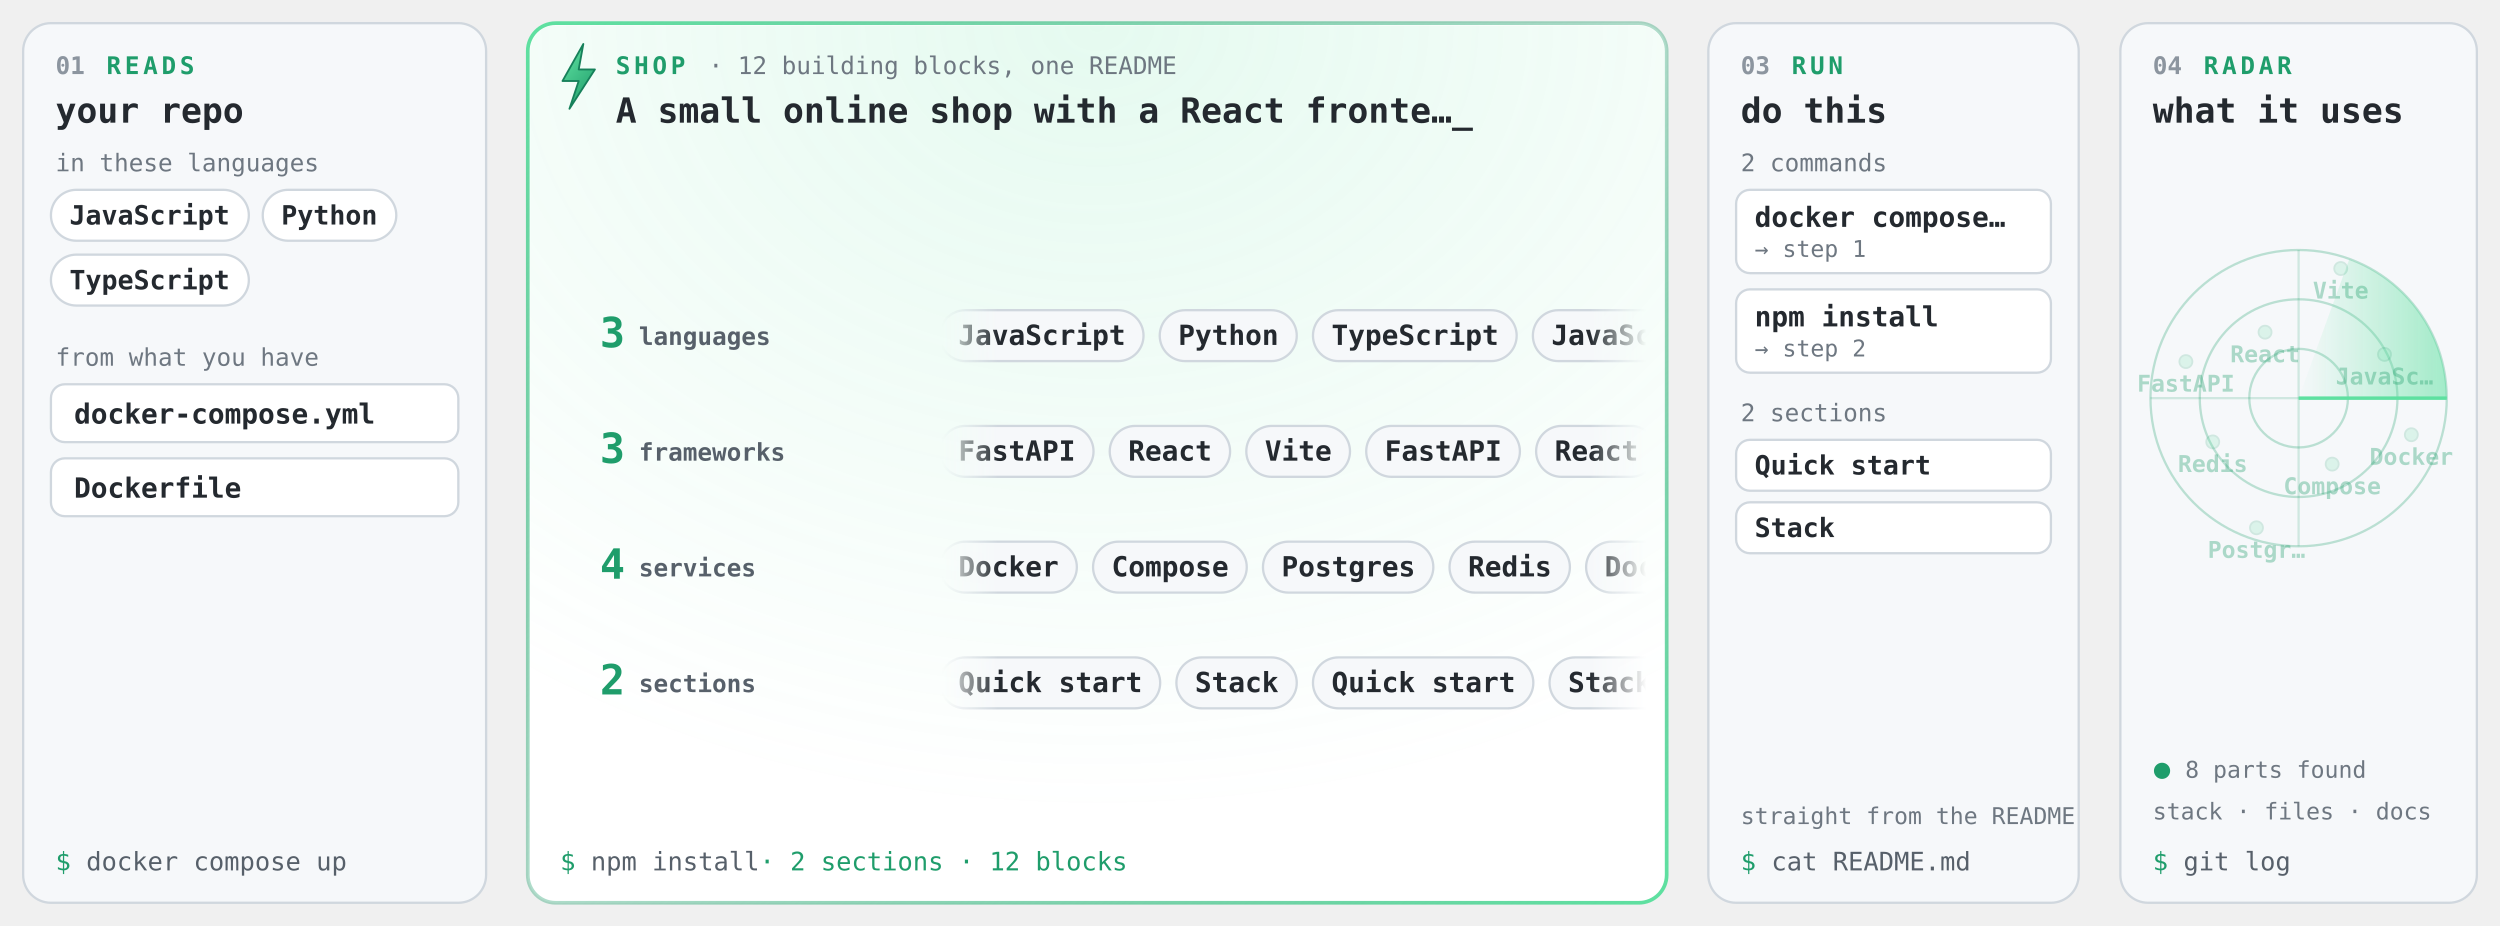
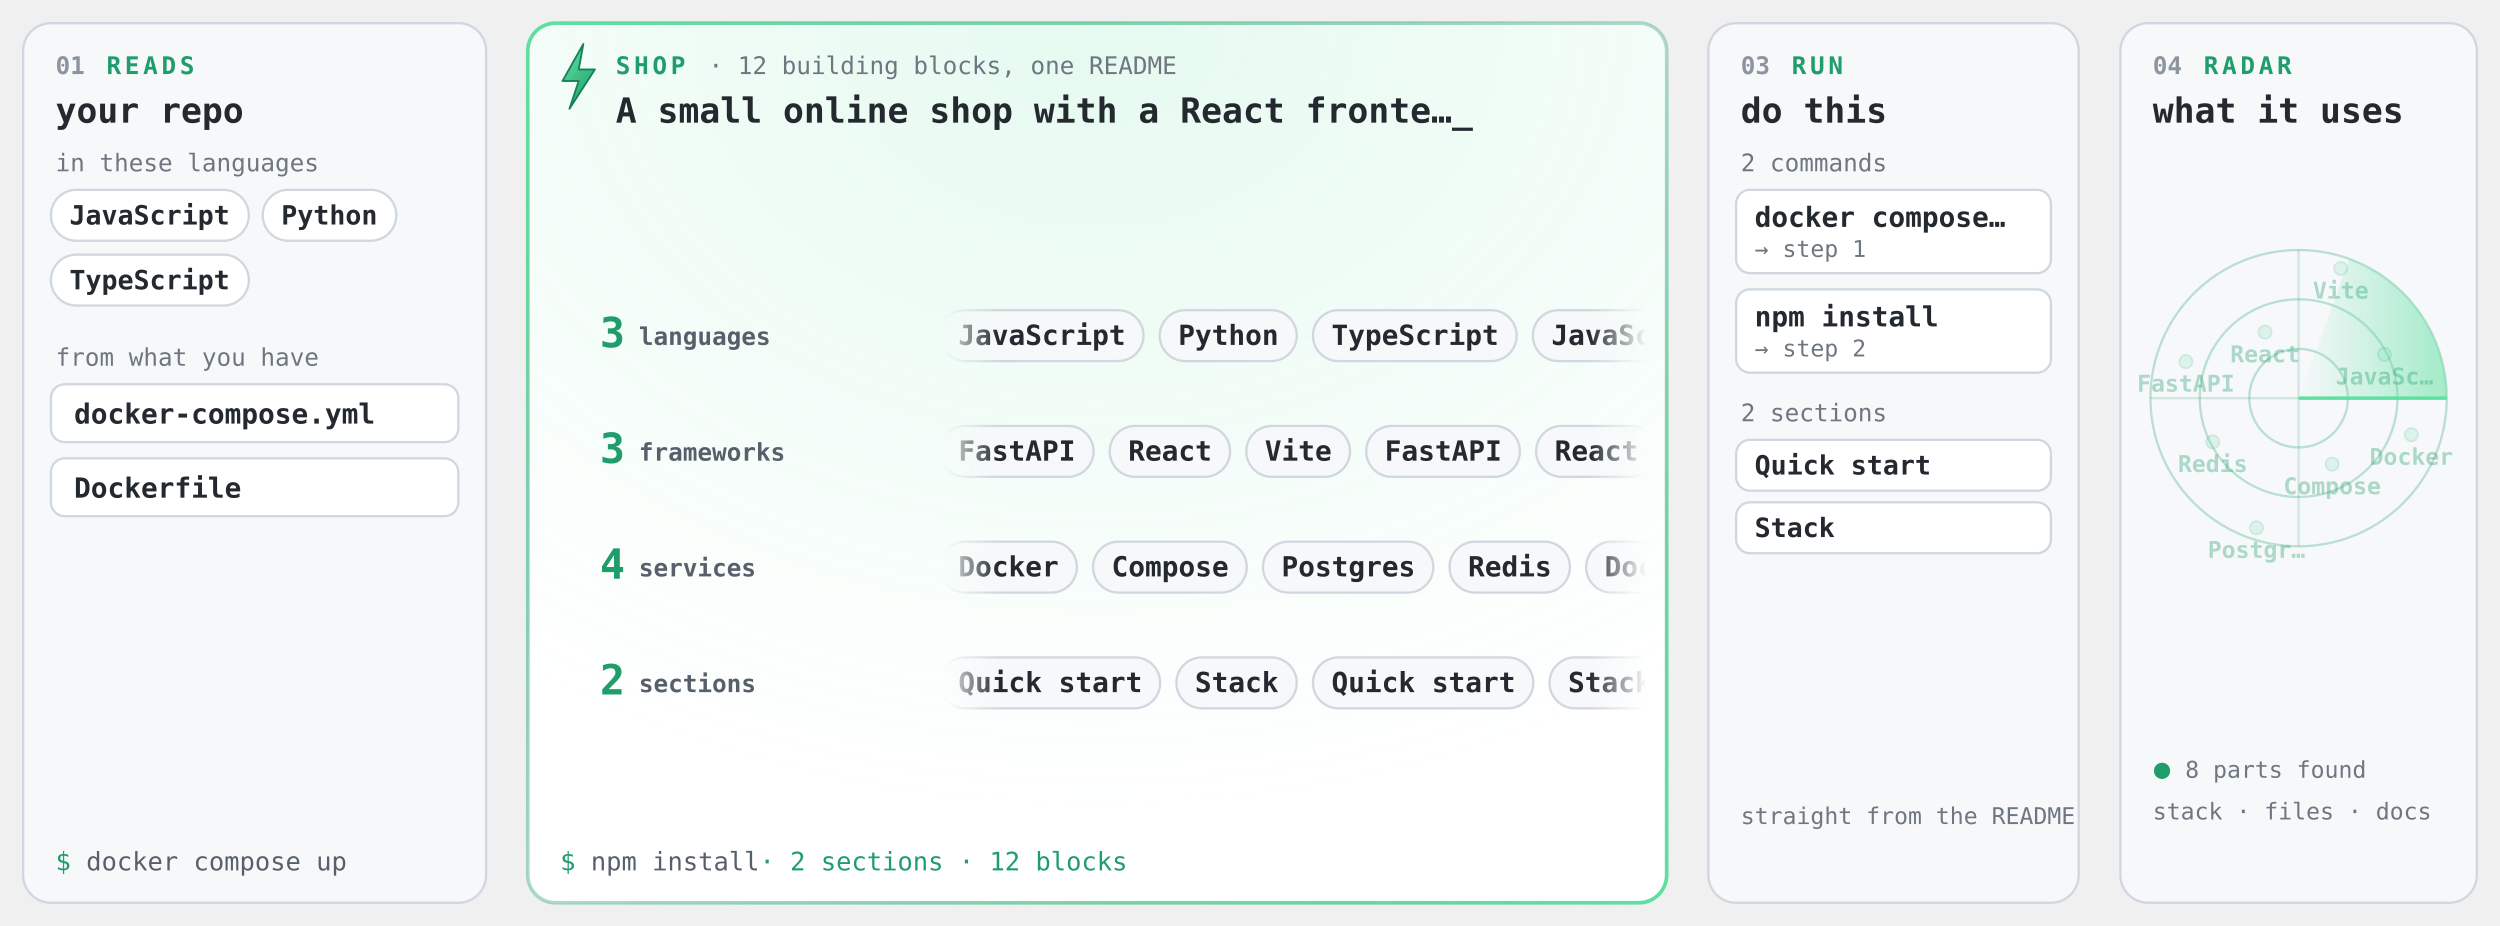
<svg xmlns="http://www.w3.org/2000/svg" width="1080" height="400" viewBox="0 0 1080 400" role="img" aria-labelledby="t d">
  <defs>
    <linearGradient id="bolt" x1="20%" y1="0%" x2="80%" y2="100%">
      <stop offset="0" stop-color="#5ee0a0" />
      <stop offset="1" stop-color="#1f9d6b" />
    </linearGradient>
    <linearGradient id="hero" x1="0" y1="0" x2="1" y2="1">
      <stop offset="0" stop-color="#5ee0a0" />
      <stop offset=".5" stop-color="#1f9d6b" stop-opacity=".35" />
      <stop offset="1" stop-color="#5ee0a0" />
      <animateTransform attributeName="gradientTransform" type="rotate" from="0 .5 .5" to="360 .5 .5" dur="6s" repeatCount="indefinite" />
    </linearGradient>
    <radialGradient id="glow" cx="50%" cy="0%" r="90%">
      <stop offset="0" stop-color="#5ee0a0" stop-opacity=".16" />
      <stop offset="1" stop-color="#5ee0a0" stop-opacity="0" />
    </radialGradient>
    <linearGradient id="sweep" x1="0" y1="0" x2="1" y2="0">
      <stop offset="0" stop-color="#5ee0a0" stop-opacity="0" />
      <stop offset="1" stop-color="#5ee0a0" stop-opacity=".55" />
    </linearGradient>
    <linearGradient id="edge" x1="0" y1="0" x2="1" y2="0">
      <stop offset="0" stop-color="#fff" stop-opacity="0" />
      <stop offset=".08" stop-color="#fff" />
      <stop offset=".92" stop-color="#fff" />
      <stop offset="1" stop-color="#fff" stop-opacity="0" />
    </linearGradient>
    <mask id="fade" maskUnits="userSpaceOnUse" x="406" y="0" width="306" height="400">
      <rect x="406" y="0" width="306" height="400" fill="url(#edge)" />
    </mask>
    <clipPath id="odo">
      <rect x="234" y="0" width="40" height="22" />
    </clipPath>
  </defs>
  <style>
    text { font-family: ui-monospace, SFMono-Regular, Menlo, Consolas, monospace; fill: #24292f; }
    .card { fill: #f6f8fa; stroke: #d0d7de; stroke-width: 1; }
    .hero { fill: #ffffff; stroke: url(#hero); stroke-width: 1.6; }
    .kick { font-size: 10.5px; font-weight: 700; letter-spacing: 1.6px; fill: #1f9d6b; }
    .num { font-size: 10.5px; font-weight: 700; fill: #8c959f; }
    .head { font-size: 15px; font-weight: 700; }
    .big { font-size: 21px; font-weight: 800; fill: #1f9d6b; }
    .sub { font-size: 10.5px; fill: #6e7781; }
    .cmd { font-size: 11px; fill: #57606a; }
    .cmd tspan { fill: #1f9d6b; }
    .file { font-size: 12px; font-weight: 600; }
    .host, .note { font-size: 10px; fill: #6e7781; }
    .chip rect { fill: #f6f8fa; stroke: #d0d7de; }
    .chip text { font-size: 12px; font-weight: 600; }
    .lang rect { fill: #ffffff; stroke: #d0d7de; }
    .lang text { font-size: 11.5px; font-weight: 700; }
    .count { font-size: 18px; font-weight: 800; fill: #1f9d6b; }
    .what { font-size: 10.5px; font-weight: 600; fill: #57606a; }
    .slot { fill: #ffffff; stroke: #d0d7de; }
    .lit { fill: #5ee0a0; fill-opacity: .14; stroke: #1f9d6b; stroke-width: 1.2; opacity: 0; }
    .tick { fill: #1f9d6b; font-size: 11px; font-weight: 700; opacity: 0; }
    .flow { fill: #1f9d6b; opacity: 0; animation: flow 1.2s linear infinite; }
    .f2 { animation-delay: .4s; } .f3 { animation-delay: .8s; }
    @keyframes flow { 0% { opacity: 0; transform: translateX(0); } 25% { opacity: 1; } 75% { opacity: 1; } 100% { opacity: 0; transform: translateX(14px); } }
    .ring { fill: none; stroke: #1f9d6b; stroke-opacity: .28; stroke-width: 1; }
    .axis { stroke: #1f9d6b; stroke-opacity: .18; stroke-width: 1; }
    .arm { transform-box: view-box; animation: spin 3.6s linear infinite; }
    @keyframes spin { to { transform: rotate(360deg); } }
    .blip { fill: #5ee0a0; stroke: #1f9d6b; stroke-width: .8; opacity: .18; animation: blip 3.6s ease-out infinite; }
    .tag { font-size: 10px; font-weight: 700; fill: #1f9d6b; opacity: .35; animation: tag 3.6s ease-out infinite; }
    @keyframes blip { 0% { opacity: 1; } 70%, 100% { opacity: .18; } }
    @keyframes tag { 0% { opacity: 1; } 70%, 100% { opacity: .35; } }
    .ok { fill: #1f9d6b; animation: pulse 1.8s ease-in-out infinite alternate; transform-box: fill-box; transform-origin: center; }
    .core { animation: pulse 1.5s ease-in-out infinite alternate; transform-box: fill-box; transform-origin: center; }
    @keyframes pulse { from { transform: scale(.9); } to { transform: scale(1.1); } }
    .cursor { animation: blink 1s steps(1, end) infinite; }
    @keyframes blink { 50% { opacity: 0; } }
    .bring { animation: bring 2.7s linear infinite; }
    @keyframes bring { 0% { opacity: 0; } 8.1% { opacity: 1; } 30% { opacity: 1; } 41.1%, 100% { opacity: 0; } }
    .from { animation: from 4s linear infinite; }
    @keyframes from { 0% { opacity: 0; } 5.5% { opacity: 1; } 45% { opacity: 1; } 52.5%, 100% { opacity: 0; } }
    .o0 { animation: o0 12s cubic-bezier(.2,.7,.2,1) infinite; animation-delay: 0s; }
    @keyframes o0 { 0% { transform: translateY(66px); } 14%, 100% { transform: translateY(0); } }
    .m0 { animation: m0 8s linear infinite; }
    @keyframes m0 { from { transform: translateX(0px); } to { transform: translateX(-256.2px); } }
    .o1 { animation: o1 12s cubic-bezier(.2,.7,.2,1) infinite; animation-delay: 0.1s; }
    @keyframes o1 { 0% { transform: translateY(66px); } 14%, 100% { transform: translateY(0); } }
    .m1 { animation: m1 8s linear infinite; }
    @keyframes m1 { from { transform: translateX(-184.2px); } to { transform: translateX(0px); } }
    .o2 { animation: o2 12s cubic-bezier(.2,.7,.2,1) infinite; animation-delay: 0.2s; }
    @keyframes o2 { 0% { transform: translateY(88px); } 14%, 100% { transform: translateY(0); } }
    .m2 { animation: m2 8s linear infinite; }
    @keyframes m2 { from { transform: translateX(0px); } to { transform: translateX(-279.2px); } }
    .o3 { animation: o3 12s cubic-bezier(.2,.7,.2,1) infinite; animation-delay: 0.4s; }
    @keyframes o3 { 0% { transform: translateY(44px); } 14%, 100% { transform: translateY(0); } }
    .m3 { animation: m3 8s linear infinite; }
    @keyframes m3 { from { transform: translateX(-161.2px); } to { transform: translateX(0px); } }
    .stack { opacity: 0; animation: stack 4s linear infinite; }
    @keyframes stack { 0% { opacity: 0; transform: translateY(6px); } 7.5% { opacity: 1; transform: translateY(0); } 42.5% { opacity: 1; transform: translateY(0); } 50%, 100% { opacity: 0; transform: translateY(-6px); } }
    .out { animation: out 6s linear infinite; }
    @keyframes out { 0% { opacity: 0; } 3.7% { opacity: 1; } 22.5% { opacity: 1; } 27.5%, 100% { opacity: 0; } }
    @media (prefers-color-scheme: dark) {
      text { fill: #e6edf3; }
      .card { fill: #161b22; stroke: #30363d; }
      .hero { fill: #0d1117; }
      .kick, .big, .tag, .cmd tspan, .tick, .count { fill: #5ee0a0; }
      .sub, .note, .cmd, .host, .what { fill: #8b949e; }
      .num { fill: #6e7681; }
      .chip rect { fill: #161b22; stroke: #30363d; }
      .lang rect, .slot { fill: #0d1117; stroke: #30363d; }
      .lit { stroke: #5ee0a0; }
      .flow, .ok { fill: #5ee0a0; }
    }
  </style>
  <rect class="card" x="10" y="10" width="200" height="380" rx="12" />
  <text class="num" x="24" y="32">01</text>
  <text class="kick" x="46" y="32">READS</text>
  <text class="head" x="24" y="53">your repo</text>
  <text class="sub" x="24" y="74">in these languages</text>
  <g class="lang">
    <rect x="22" y="82" width="85.5" height="22" rx="11" />
    <text x="30" y="97">JavaScript</text>
  </g>
  <rect class="lit bring" style="animation-delay:0s" x="22" y="82" width="85.5" height="22" rx="11" />
  <g class="lang">
    <rect x="113.5" y="82" width="57.7" height="22" rx="11" />
    <text x="121.5" y="97">Python</text>
  </g>
  <rect class="lit bring" style="animation-delay:0.9s" x="113.5" y="82" width="57.7" height="22" rx="11" />
  <g class="lang">
    <rect x="22" y="110" width="85.5" height="22" rx="11" />
    <text x="30" y="125">TypeScript</text>
  </g>
  <rect class="lit bring" style="animation-delay:1.8s" x="22" y="110" width="85.5" height="22" rx="11" />
  <text class="sub" x="24" y="158">from what you have</text>
  <rect class="slot" x="22" y="166" width="176" height="25" rx="6" />
  <rect class="lit from" style="animation-delay:0s" x="22" y="166" width="176" height="25" rx="6" />
  <text class="file" x="32" y="183">docker-compose.yml</text>
  <text class="tick from" style="animation-delay:0s" x="182" y="183">✓</text>
  <rect class="slot" x="22" y="198" width="176" height="25" rx="6" />
  <rect class="lit from" style="animation-delay:2s" x="22" y="198" width="176" height="25" rx="6" />
  <text class="file" x="32" y="215">Dockerfile</text>
  <text class="tick from" style="animation-delay:2s" x="182" y="215">✓</text>
  <text class="cmd" x="24" y="376">
    <tspan>$</tspan> docker compose up</text>
  <circle class="flow" cx="215" cy="200" r="2.3" />
  <circle class="flow f2" cx="215" cy="200" r="2.3" />
  <circle class="flow f3" cx="215" cy="200" r="2.3" />
  <rect class="hero" x="228" y="10" width="492" height="380" rx="12" />
  <rect x="229" y="11" width="490" height="378" rx="11" fill="url(#glow)" />
  <g class="core">
    <path transform="translate(242 19)" d="M10 0 1 16h7l-4 12 11-17h-7z" fill="url(#bolt)" stroke="#16805a" stroke-width=".8" stroke-linejoin="round" />
  </g>
  <text class="kick" x="266" y="32">SHOP<tspan class="sub" dx="10" style="letter-spacing:0;font-weight:400">· 12 building blocks, one README</tspan>
  </text>
  <text class="head" x="266" y="53">A small online shop with a React fronte…<tspan class="cursor"> _</tspan>
  </text>
  <text class="big stack" style="animation-delay:0s" x="242" y="84">Quick start</text>
  <text class="big stack" style="animation-delay:2s" x="242" y="84">Stack</text>
  <g clip-path="url(#odo)" transform="translate(0 134)">
    <g class="o0">
      <text class="count" x="270" y="16" text-anchor="end">3</text>
      <text class="count" x="270" y="-6" text-anchor="end">2</text>
      <text class="count" x="270" y="-28" text-anchor="end">1</text>
      <text class="count" x="270" y="-50" text-anchor="end">0</text>
    </g>
  </g>
  <text class="what" x="276" y="149">languages</text>
  <g mask="url(#fade)">
    <g class="m0">
      <g class="chip">
        <rect x="406" y="134" width="88" height="22" rx="11" />
        <text x="414" y="149">JavaScript</text>
      </g>
      <g class="chip">
        <rect x="501" y="134" width="59.2" height="22" rx="11" />
        <text x="509" y="149">Python</text>
      </g>
      <g class="chip">
        <rect x="567.2" y="134" width="88" height="22" rx="11" />
        <text x="575.2" y="149">TypeScript</text>
      </g>
      <g class="chip">
        <rect x="662.2" y="134" width="88" height="22" rx="11" />
        <text x="670.2" y="149">JavaScript</text>
      </g>
      <g class="chip">
        <rect x="757.2" y="134" width="59.2" height="22" rx="11" />
        <text x="765.2" y="149">Python</text>
      </g>
      <g class="chip">
        <rect x="823.4" y="134" width="88" height="22" rx="11" />
        <text x="831.4" y="149">TypeScript</text>
      </g>
      <g class="chip">
        <rect x="918.4" y="134" width="88" height="22" rx="11" />
        <text x="926.4" y="149">JavaScript</text>
      </g>
      <g class="chip">
        <rect x="1013.4" y="134" width="59.2" height="22" rx="11" />
        <text x="1021.4" y="149">Python</text>
      </g>
      <g class="chip">
        <rect x="1079.6" y="134" width="88" height="22" rx="11" />
        <text x="1087.6" y="149">TypeScript</text>
      </g>
    </g>
  </g>
  <g clip-path="url(#odo)" transform="translate(0 184)">
    <g class="o1">
      <text class="count" x="270" y="16" text-anchor="end">3</text>
      <text class="count" x="270" y="-6" text-anchor="end">2</text>
      <text class="count" x="270" y="-28" text-anchor="end">1</text>
      <text class="count" x="270" y="-50" text-anchor="end">0</text>
    </g>
  </g>
  <text class="what" x="276" y="199">frameworks</text>
  <g mask="url(#fade)">
    <g class="m1">
      <g class="chip">
        <rect x="406" y="184" width="66.4" height="22" rx="11" />
        <text x="414" y="199">FastAPI</text>
      </g>
      <g class="chip">
        <rect x="479.4" y="184" width="52" height="22" rx="11" />
        <text x="487.4" y="199">React</text>
      </g>
      <g class="chip">
        <rect x="538.4" y="184" width="44.8" height="22" rx="11" />
        <text x="546.4" y="199">Vite</text>
      </g>
      <g class="chip">
        <rect x="590.2" y="184" width="66.4" height="22" rx="11" />
        <text x="598.2" y="199">FastAPI</text>
      </g>
      <g class="chip">
        <rect x="663.6" y="184" width="52" height="22" rx="11" />
        <text x="671.6" y="199">React</text>
      </g>
      <g class="chip">
        <rect x="722.6" y="184" width="44.8" height="22" rx="11" />
        <text x="730.6" y="199">Vite</text>
      </g>
      <g class="chip">
        <rect x="774.4" y="184" width="66.4" height="22" rx="11" />
        <text x="782.4" y="199">FastAPI</text>
      </g>
      <g class="chip">
        <rect x="847.8" y="184" width="52" height="22" rx="11" />
        <text x="855.8" y="199">React</text>
      </g>
      <g class="chip">
        <rect x="906.8" y="184" width="44.8" height="22" rx="11" />
        <text x="914.8" y="199">Vite</text>
      </g>
    </g>
  </g>
  <g clip-path="url(#odo)" transform="translate(0 234)">
    <g class="o2">
      <text class="count" x="270" y="16" text-anchor="end">4</text>
      <text class="count" x="270" y="-6" text-anchor="end">3</text>
      <text class="count" x="270" y="-28" text-anchor="end">2</text>
      <text class="count" x="270" y="-50" text-anchor="end">1</text>
      <text class="count" x="270" y="-72" text-anchor="end">0</text>
    </g>
  </g>
  <text class="what" x="276" y="249">services</text>
  <g mask="url(#fade)">
    <g class="m2">
      <g class="chip">
        <rect x="406" y="234" width="59.2" height="22" rx="11" />
        <text x="414" y="249">Docker</text>
      </g>
      <g class="chip">
        <rect x="472.2" y="234" width="66.4" height="22" rx="11" />
        <text x="480.2" y="249">Compose</text>
      </g>
      <g class="chip">
        <rect x="545.6" y="234" width="73.6" height="22" rx="11" />
        <text x="553.6" y="249">Postgres</text>
      </g>
      <g class="chip">
        <rect x="626.2" y="234" width="52" height="22" rx="11" />
        <text x="634.2" y="249">Redis</text>
      </g>
      <g class="chip">
        <rect x="685.2" y="234" width="59.2" height="22" rx="11" />
        <text x="693.2" y="249">Docker</text>
      </g>
      <g class="chip">
        <rect x="751.4" y="234" width="66.4" height="22" rx="11" />
        <text x="759.4" y="249">Compose</text>
      </g>
      <g class="chip">
        <rect x="824.8" y="234" width="73.6" height="22" rx="11" />
        <text x="832.8" y="249">Postgres</text>
      </g>
      <g class="chip">
        <rect x="905.4" y="234" width="52" height="22" rx="11" />
        <text x="913.4" y="249">Redis</text>
      </g>
      <g class="chip">
        <rect x="964.4" y="234" width="59.2" height="22" rx="11" />
        <text x="972.4" y="249">Docker</text>
      </g>
      <g class="chip">
        <rect x="1030.6" y="234" width="66.4" height="22" rx="11" />
        <text x="1038.6" y="249">Compose</text>
      </g>
      <g class="chip">
        <rect x="1104" y="234" width="73.6" height="22" rx="11" />
        <text x="1112" y="249">Postgres</text>
      </g>
      <g class="chip">
        <rect x="1184.6" y="234" width="52" height="22" rx="11" />
        <text x="1192.6" y="249">Redis</text>
      </g>
    </g>
  </g>
  <g clip-path="url(#odo)" transform="translate(0 284)">
    <g class="o3">
      <text class="count" x="270" y="16" text-anchor="end">2</text>
      <text class="count" x="270" y="-6" text-anchor="end">1</text>
      <text class="count" x="270" y="-28" text-anchor="end">0</text>
    </g>
  </g>
  <text class="what" x="276" y="299">sections</text>
  <g mask="url(#fade)">
    <g class="m3">
      <g class="chip">
        <rect x="406" y="284" width="95.2" height="22" rx="11" />
        <text x="414" y="299">Quick start</text>
      </g>
      <g class="chip">
        <rect x="508.2" y="284" width="52" height="22" rx="11" />
        <text x="516.2" y="299">Stack</text>
      </g>
      <g class="chip">
        <rect x="567.2" y="284" width="95.2" height="22" rx="11" />
        <text x="575.2" y="299">Quick start</text>
      </g>
      <g class="chip">
        <rect x="669.4" y="284" width="52" height="22" rx="11" />
        <text x="677.4" y="299">Stack</text>
      </g>
      <g class="chip">
        <rect x="728.4" y="284" width="95.2" height="22" rx="11" />
        <text x="736.4" y="299">Quick start</text>
      </g>
      <g class="chip">
        <rect x="830.6" y="284" width="52" height="22" rx="11" />
        <text x="838.6" y="299">Stack</text>
      </g>
    </g>
  </g>
  <text class="cmd" x="242" y="376">
    <tspan>$</tspan> npm install<tspan> · 2 sections · 12 blocks</tspan>
  </text>
  <circle class="flow" cx="723" cy="200" r="2.3" />
  <circle class="flow f2" cx="723" cy="200" r="2.3" />
  <circle class="flow f3" cx="723" cy="200" r="2.3" />
  <rect class="card" x="738" y="10" width="160" height="380" rx="12" />
  <text class="num" x="752" y="32">03</text>
  <text class="kick" x="774" y="32">RUN</text>
  <text class="head" x="752" y="53">do this</text>
  <text class="sub" x="752" y="74">2 commands</text>
  <rect class="slot" x="750" y="82" width="136" height="36" rx="6" />
  <rect class="lit out" style="animation-delay:0s" x="750" y="82" width="136" height="36" rx="6" />
  <text class="file" x="758" y="98">docker compose…</text>
  <text class="host" x="758" y="111">→ step 1</text>
  <rect class="slot" x="750" y="125" width="136" height="36" rx="6" />
  <rect class="lit out" style="animation-delay:1.5s" x="750" y="125" width="136" height="36" rx="6" />
  <text class="file" x="758" y="141">npm install</text>
  <text class="host" x="758" y="154">→ step 2</text>
  <text class="sub" x="752" y="182">2 sections</text>
  <rect class="slot" x="750" y="190" width="136" height="22" rx="6" />
  <rect class="lit out" style="animation-delay:3s" x="750" y="190" width="136" height="22" rx="6" />
  <text class="file" style="font-size:11.5px" x="758" y="205">Quick start</text>
  <rect class="slot" x="750" y="217" width="136" height="22" rx="6" />
  <rect class="lit out" style="animation-delay:4.5s" x="750" y="217" width="136" height="22" rx="6" />
  <text class="file" style="font-size:11.5px" x="758" y="232">Stack</text>
  <text class="note" x="752" y="356">straight from the README</text>
-   <text class="cmd" x="752" y="376">
-     <tspan>$</tspan> cat README.md</text>
  <circle class="flow" cx="903" cy="200" r="2.3" />
  <circle class="flow f2" cx="903" cy="200" r="2.3" />
  <circle class="flow f3" cx="903" cy="200" r="2.3" />
  <rect class="card" x="916" y="10" width="154" height="380" rx="12" />
  <text class="num" x="930" y="32">04</text>
  <text class="kick" x="952" y="32">RADAR</text>
  <text class="head" x="930" y="53">what it uses</text>
  <circle class="ring" cx="993" cy="172" r="64" />
  <circle class="ring" cx="993" cy="172" r="42.7" />
  <circle class="ring" cx="993" cy="172" r="21.3" />
  <line class="axis" x1="929" y1="172" x2="1057" y2="172" />
  <line class="axis" x1="993" y1="108" x2="993" y2="236" />
  <g class="arm" style="transform-origin:993px 172px">
    <path d="M993 172 L1057 172 A64 64 0 0 0 1014.9 111.9 Z" fill="url(#sweep)" />
    <line x1="993" y1="172" x2="1057" y2="172" stroke="#5ee0a0" stroke-width="1.5" />
  </g>
  <circle class="blip" style="animation-delay:0.2s" cx="1041.7" cy="187.8" r="2.8" />
  <text class="tag" style="animation-delay:0.2s" x="1041.7" y="200.8" text-anchor="middle">Docker</text>
  <circle class="blip" style="animation-delay:0.6s" cx="1007.5" cy="200.5" r="2.8" />
  <text class="tag" style="animation-delay:0.6s" x="1007.5" y="213.5" text-anchor="middle">Compose</text>
  <circle class="blip" style="animation-delay:1.1s" cx="974.8" cy="228" r="2.8" />
  <text class="tag" style="animation-delay:1.1s" x="974.8" y="241" text-anchor="middle">Postgr…</text>
  <circle class="blip" style="animation-delay:1.5s" cx="955.9" cy="190.9" r="2.8" />
  <text class="tag" style="animation-delay:1.5s" x="955.9" y="203.9" text-anchor="middle">Redis</text>
  <circle class="blip" style="animation-delay:2s" cx="944.3" cy="156.2" r="2.8" />
  <text class="tag" style="animation-delay:2s" x="944.3" y="169.2" text-anchor="middle">FastAPI</text>
  <circle class="blip" style="animation-delay:2.4s" cx="978.5" cy="143.5" r="2.8" />
  <text class="tag" style="animation-delay:2.4s" x="978.5" y="156.5" text-anchor="middle">React</text>
  <circle class="blip" style="animation-delay:2.9s" cx="1011.2" cy="116" r="2.8" />
  <text class="tag" style="animation-delay:2.9s" x="1011.2" y="129" text-anchor="middle">Vite</text>
  <circle class="blip" style="animation-delay:3.3s" cx="1030.1" cy="153.1" r="2.8" />
  <text class="tag" style="animation-delay:3.3s" x="1030.1" y="166.1" text-anchor="middle">JavaSc…</text>
  <circle class="ok" cx="934" cy="333" r="3.5" />
  <text class="note" x="944" y="336">8 parts found</text>
  <text class="note" x="930" y="354">stack · files · docs</text>
-   <text class="cmd" x="930" y="376">
-     <tspan>$</tspan> git log</text>
</svg>
